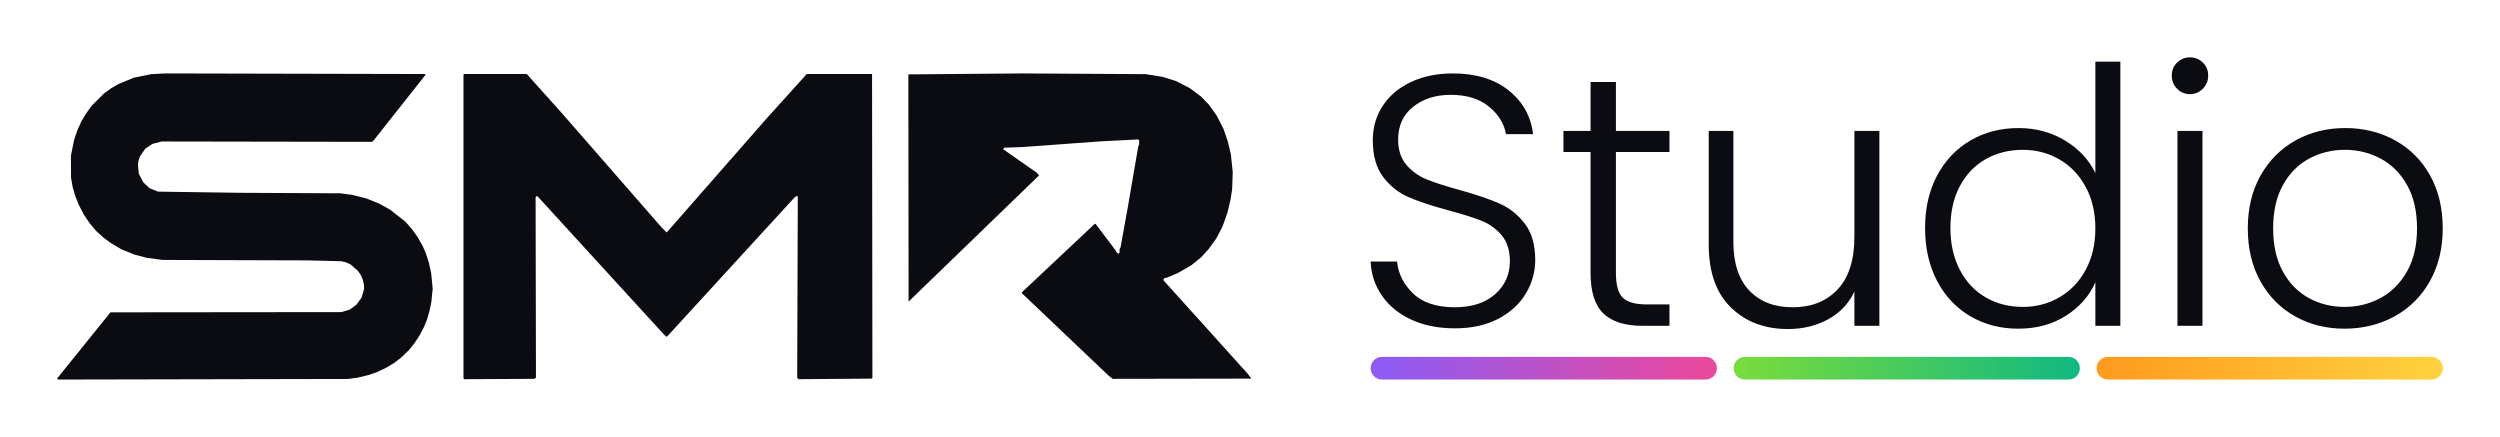
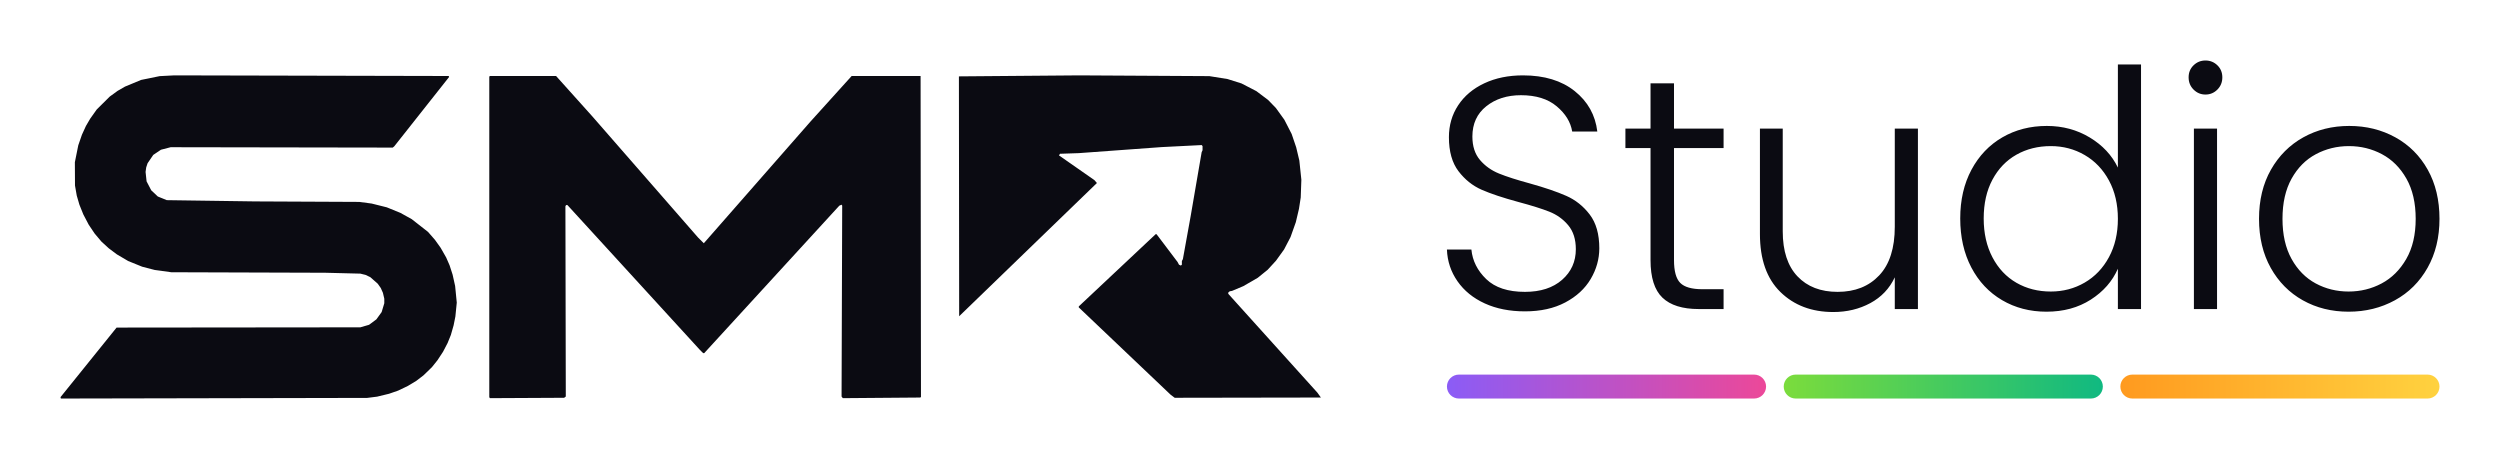
- <svg xmlns="http://www.w3.org/2000/svg" viewBox="-48 -61.5 2093.9 365.9" role="img" aria-label="SMR Studio">
+ <svg xmlns="http://www.w3.org/2000/svg" viewBox="-48 -59.8 1983.5 364.2" role="img" aria-label="SMR Studio">
  <defs>
    <linearGradient id="b0" x1="0" x2="1">
      <stop offset="0" stop-color="#8b5cf6" />
      <stop offset="1" stop-color="#ec4899" />
    </linearGradient>
    <linearGradient id="b1" x1="0" x2="1">
      <stop offset="0" stop-color="#7bdc3c" />
      <stop offset="1" stop-color="#10b981" />
    </linearGradient>
    <linearGradient id="b2" x1="0" x2="1">
      <stop offset="0" stop-color="#ff9a1f" />
      <stop offset="1" stop-color="#ffd23f" />
    </linearGradient>
  </defs>
  <path fill="#0b0b12" fill-rule="evenodd" d="M340.2 1.0 L340.2 255.3 L340.7 256.1 L399.6 255.8 L400.9 254.8 L400.6 103.9 L401.1 102.9 L402.2 102.9 L507.3 217.8 L509.9 220.4 L510.7 220.4 L617.9 103.4 L619.7 102.6 L620.2 103.4 L619.7 254.8 L620.7 256.1 L682.2 255.6 L682.7 255.1 L682.4 0.5 L627.7 0.5 L594.9 36.8 L510.4 133.2 L505.8 128.6 L422.1 32.7 L393.2 0.5 L340.7 0.5ZM712.8 0.8 L713.0 191.1 L822.3 85.4 L820.3 83.1 L792.2 63.5 L793.0 62.2 L807.9 61.7 L873.7 56.9 L905.4 55.3 L906.1 56.1 L906.1 59.4 L905.4 60.9 L896.6 112.1 L890.5 145.8 L889.7 147.3 L889.7 150.2 L888.9 150.9 L887.4 150.2 L886.3 148.1 L869.6 126.0 L868.9 126.0 L807.9 183.3 L807.9 184.1 L880.7 253.3 L884.0 255.8 L1000.0 255.6 L997.2 251.7 L926.5 173.3 L926.5 172.3 L927.7 171.3 L929.5 171.0 L938.5 167.2 L949.9 160.6 L957.8 154.2 L964.4 147.0 L970.8 138.1 L975.9 128.3 L980.1 116.5 L982.6 105.9 L984.0 96.9 L984.5 82.8 L982.9 67.6 L980.4 57.1 L976.8 46.5 L971.0 35.2 L964.3 25.9 L958.1 19.5 L948.8 12.5 L937.0 6.4 L925.9 2.9 L911.5 0.6 L808.2 0.0ZM28.8 27.0 L23.6 34.3 L20.2 40.1 L17.0 47.1 L14.1 55.5 L11.4 68.9 L11.5 87.4 L12.9 95.4 L15.0 102.6 L18.1 110.3 L22.4 118.5 L27.1 125.5 L32.5 131.9 L38.3 137.2 L44.7 142.0 L53.7 147.3 L64.8 151.8 L74.8 154.4 L87.9 156.2 L210.1 156.6 L237.9 157.3 L242.0 158.3 L245.8 160.1 L251.7 165.3 L254.1 168.7 L255.8 172.5 L256.9 177.2 L256.9 180.8 L254.8 187.8 L250.6 193.6 L244.8 197.9 L237.9 199.9 L44.5 200.1 L0.0 255.3 L0.3 256.4 L243.3 255.9 L251.2 254.9 L260.7 252.6 L267.9 250.1 L275.6 246.4 L282.1 242.5 L288.0 238.0 L294.7 231.5 L299.1 226.0 L303.5 219.3 L307.1 212.4 L309.7 206.0 L311.9 198.3 L313.3 191.3 L314.4 180.3 L313.1 167.1 L311.1 158.1 L308.7 150.7 L306.0 144.5 L301.6 136.8 L297.1 130.5 L291.6 124.2 L278.7 114.1 L269.7 109.1 L258.9 104.7 L246.9 101.7 L237.1 100.4 L154.3 100.0 L84.3 99.0 L77.2 96.1 L72.0 91.2 L68.3 84.1 L67.5 76.6 L68.0 73.0 L69.1 69.7 L73.6 63.1 L79.7 59.0 L87.4 57.0 L263.6 57.3 L264.8 56.3 L308.3 1.3 L308.0 0.5 L90.3 0.0 L78.7 0.6 L64.0 3.6 L51.2 8.9 L45.3 12.3 L39.1 16.8Z" />
-   <path fill="#0b0b12" transform="translate(1083.26 211.40)" d="M16.745 -53.822H38.871Q40.366 -38.572 52.327 -27.06Q64.287 -15.549 87.311 -15.549Q108.541 -15.549 120.95 -26.462Q133.358 -37.376 133.358 -54.121Q133.358 -67.576 126.481 -75.799Q119.604 -84.022 109.438 -88.058Q99.271 -92.095 81.331 -96.879Q60.4 -102.56 48.141 -107.943Q35.881 -113.325 27.21 -124.687Q18.539 -136.05 18.539 -155.485Q18.539 -171.632 26.911 -184.34Q35.283 -197.048 50.533 -204.224Q65.782 -211.4 85.517 -211.4Q114.521 -211.4 132.312 -197.197Q150.103 -182.994 152.794 -160.568H130.069Q127.976 -173.426 116.016 -183.443Q104.055 -193.459 83.723 -193.459Q64.885 -193.459 52.327 -183.443Q39.768 -173.426 39.768 -156.083Q39.768 -142.927 46.646 -134.853Q53.523 -126.78 63.839 -122.594Q74.154 -118.408 91.796 -113.624Q112.129 -107.943 124.687 -102.411Q137.246 -96.879 145.917 -85.517Q154.588 -74.154 154.588 -55.018Q154.588 -40.366 146.814 -27.21Q139.04 -14.053 123.79 -5.98Q108.541 2.093 87.311 2.093Q66.679 2.093 50.981 -5.083Q35.283 -12.259 26.313 -25.117Q17.343 -37.974 16.745 -53.822ZM222.164 -145.618V-44.253Q222.164 -29.303 227.846 -23.622Q233.527 -17.941 247.879 -17.941H267.016V0.0H244.59Q222.463 0.0 211.699 -10.316Q200.935 -20.632 200.935 -44.253V-145.618H178.21V-163.259H200.935V-204.224H222.164V-163.259H267.016V-145.618ZM442.834 -163.259V0.0H421.903V-28.705Q414.727 -13.455 399.776 -5.382Q384.826 2.691 366.287 2.691Q336.984 2.691 318.446 -15.399Q299.907 -33.489 299.907 -67.875V-163.259H320.539V-70.267Q320.539 -43.655 333.845 -29.602Q347.15 -15.549 370.174 -15.549Q393.796 -15.549 407.85 -30.499Q421.903 -45.45 421.903 -74.453V-163.259ZM559.448 -165.651Q580.976 -165.651 598.319 -155.186Q615.661 -144.721 623.735 -127.976V-221.267H644.665V0.0H623.735V-36.479Q616.259 -19.436 599.216 -8.522Q582.172 2.392 559.149 2.392Q536.723 2.392 518.932 -8.073Q501.141 -18.539 491.124 -37.675Q481.107 -56.812 481.107 -81.929Q481.107 -107.046 491.273 -126.033Q501.44 -145.02 519.231 -155.336Q537.022 -165.651 559.448 -165.651ZM563.036 -147.412Q545.693 -147.412 531.939 -139.638Q518.184 -131.863 510.26 -117.062Q502.337 -102.261 502.337 -81.929Q502.337 -61.895 510.26 -46.795Q518.184 -31.695 531.939 -23.771Q545.693 -15.848 563.036 -15.848Q579.78 -15.848 593.684 -23.921Q607.588 -31.994 615.661 -46.945Q623.735 -61.895 623.735 -81.63Q623.735 -101.364 615.661 -116.315Q607.588 -131.265 593.684 -139.339Q579.78 -147.412 563.036 -147.412ZM687.723 -209.606Q687.723 -216.184 692.208 -220.52Q696.693 -224.855 702.972 -224.855Q709.251 -224.855 713.737 -220.52Q718.222 -216.184 718.222 -209.606Q718.222 -203.028 713.737 -198.543Q709.251 -194.057 702.972 -194.057Q696.693 -194.057 692.208 -198.543Q687.723 -203.028 687.723 -209.606ZM713.438 -163.259V0.0H692.507V-163.259ZM751.412 -81.63Q751.412 -107.046 762.176 -126.033Q772.941 -145.02 791.479 -155.336Q810.018 -165.651 833.042 -165.651Q856.065 -165.651 874.753 -155.336Q893.442 -145.02 904.056 -126.033Q914.671 -107.046 914.671 -81.63Q914.671 -56.513 903.907 -37.376Q893.143 -18.24 874.305 -7.924Q855.467 2.392 832.444 2.392Q809.42 2.392 791.031 -7.924Q772.642 -18.24 762.027 -37.227Q751.412 -56.214 751.412 -81.63ZM893.143 -81.63Q893.143 -103.158 884.77 -117.959Q876.398 -132.76 862.644 -140.086Q848.889 -147.412 832.743 -147.412Q816.596 -147.412 802.842 -140.086Q789.087 -132.76 780.864 -117.959Q772.642 -103.158 772.642 -81.63Q772.642 -60.101 780.864 -45.3Q789.087 -30.499 802.692 -23.173Q816.297 -15.848 832.444 -15.848Q848.59 -15.848 862.345 -23.173Q876.099 -30.499 884.621 -45.3Q893.143 -60.101 893.143 -81.63Z" />
-   <rect x="1100.0" y="237.4" width="290.0" height="19.0" rx="9.5" fill="url(#b0)" />
-   <rect x="1404.0" y="237.4" width="290.0" height="19.0" rx="9.5" fill="url(#b1)" />
-   <rect x="1708.0" y="237.4" width="290.0" height="19.0" rx="9.5" fill="url(#b2)" />
+   <path fill="#0b0b12" transform="translate(1085.31 185.40)" d="M14.685 -47.202H34.091Q35.402 -33.828 45.891 -23.732Q56.38 -13.636 76.573 -13.636Q95.191 -13.636 106.074 -23.208Q116.957 -32.779 116.957 -47.464Q116.957 -59.265 110.925 -66.477Q104.894 -73.688 95.978 -77.228Q87.062 -80.768 71.328 -84.964Q52.971 -89.947 42.22 -94.667Q31.468 -99.387 23.863 -109.352Q16.259 -119.317 16.259 -136.362Q16.259 -150.523 23.601 -161.668Q30.944 -172.813 44.318 -179.106Q57.692 -185.4 74.999 -185.4Q100.436 -185.4 116.039 -172.944Q131.642 -160.488 134.002 -140.82H114.072Q112.236 -152.096 101.747 -160.881Q91.258 -169.666 73.426 -169.666Q56.905 -169.666 45.891 -160.881Q34.877 -152.096 34.877 -136.887Q34.877 -125.348 40.909 -118.268Q46.94 -111.188 55.987 -107.516Q65.034 -103.845 80.506 -99.649Q98.338 -94.667 109.352 -89.815Q120.366 -84.964 127.971 -74.999Q135.575 -65.034 135.575 -48.251Q135.575 -35.402 128.757 -23.863Q121.939 -12.325 108.565 -5.245Q95.191 1.836 76.573 1.836Q58.478 1.836 44.711 -4.458Q30.944 -10.752 23.077 -22.028Q15.21 -33.304 14.685 -47.202ZM194.84 -127.708V-38.811Q194.84 -25.699 199.823 -20.717Q204.805 -15.734 217.393 -15.734H234.176V0.0H214.508Q195.103 0.0 185.662 -9.047Q176.222 -18.094 176.222 -38.811V-127.708H156.292V-143.18H176.222V-179.106H194.84V-143.18H234.176V-127.708ZM388.37 -143.18V0.0H370.013V-25.175Q363.72 -11.801 350.608 -4.72Q337.496 2.36 321.238 2.36Q295.539 2.36 279.28 -13.505Q263.021 -29.37 263.021 -59.527V-143.18H281.116V-61.625Q281.116 -38.286 292.785 -25.961Q304.455 -13.636 324.647 -13.636Q345.363 -13.636 357.688 -26.748Q370.013 -39.86 370.013 -65.296V-143.18ZM490.641 -145.278Q509.522 -145.278 524.732 -136.1Q539.941 -126.922 547.022 -112.236V-194.054H565.378V0.0H547.022V-31.993Q540.466 -17.045 525.519 -7.474Q510.571 2.098 490.379 2.098Q470.711 2.098 455.108 -7.08Q439.506 -16.259 430.721 -33.042Q421.936 -49.825 421.936 -71.852Q421.936 -93.88 430.852 -110.532Q439.768 -127.184 455.371 -136.231Q470.974 -145.278 490.641 -145.278ZM493.788 -129.282Q478.579 -129.282 466.516 -122.464Q454.453 -115.646 447.504 -102.665Q440.554 -89.684 440.554 -71.852Q440.554 -54.283 447.504 -41.04Q454.453 -27.797 466.516 -20.848Q478.579 -13.898 493.788 -13.898Q508.473 -13.898 520.667 -20.979Q532.861 -28.059 539.941 -41.171Q547.022 -54.283 547.022 -71.59Q547.022 -88.898 539.941 -102.009Q532.861 -115.121 520.667 -122.201Q508.473 -129.282 493.788 -129.282ZM603.14 -183.827Q603.14 -189.596 607.074 -193.398Q611.007 -197.201 616.514 -197.201Q622.021 -197.201 625.954 -193.398Q629.888 -189.596 629.888 -183.827Q629.888 -178.057 625.954 -174.124Q622.021 -170.19 616.514 -170.19Q611.007 -170.19 607.074 -174.124Q603.14 -178.057 603.14 -183.827ZM625.692 -143.18V0.0H607.336V-143.18ZM658.996 -71.59Q658.996 -93.88 668.436 -110.532Q677.877 -127.184 694.136 -136.231Q710.394 -145.278 730.586 -145.278Q750.778 -145.278 767.168 -136.231Q783.558 -127.184 792.867 -110.532Q802.176 -93.88 802.176 -71.59Q802.176 -49.562 792.736 -32.779Q783.295 -15.996 766.775 -6.949Q750.254 2.098 730.062 2.098Q709.87 2.098 693.742 -6.949Q677.615 -15.996 668.305 -32.648Q658.996 -49.3 658.996 -71.59ZM783.295 -71.59Q783.295 -90.471 775.953 -103.452Q768.61 -116.432 756.547 -122.857Q744.485 -129.282 730.324 -129.282Q716.163 -129.282 704.1 -122.857Q692.038 -116.432 684.826 -103.452Q677.615 -90.471 677.615 -71.59Q677.615 -52.709 684.826 -39.729Q692.038 -26.748 703.969 -20.323Q715.901 -13.898 730.062 -13.898Q744.222 -13.898 756.285 -20.323Q768.348 -26.748 775.822 -39.729Q783.295 -52.709 783.295 -71.59Z" />
+   <rect x="1100.0" y="237.4" width="253.2" height="19.0" rx="9.5" fill="url(#b0)" />
+   <rect x="1367.2" y="237.4" width="253.2" height="19.0" rx="9.5" fill="url(#b1)" />
+   <rect x="1634.3" y="237.4" width="253.2" height="19.0" rx="9.5" fill="url(#b2)" />
</svg>
